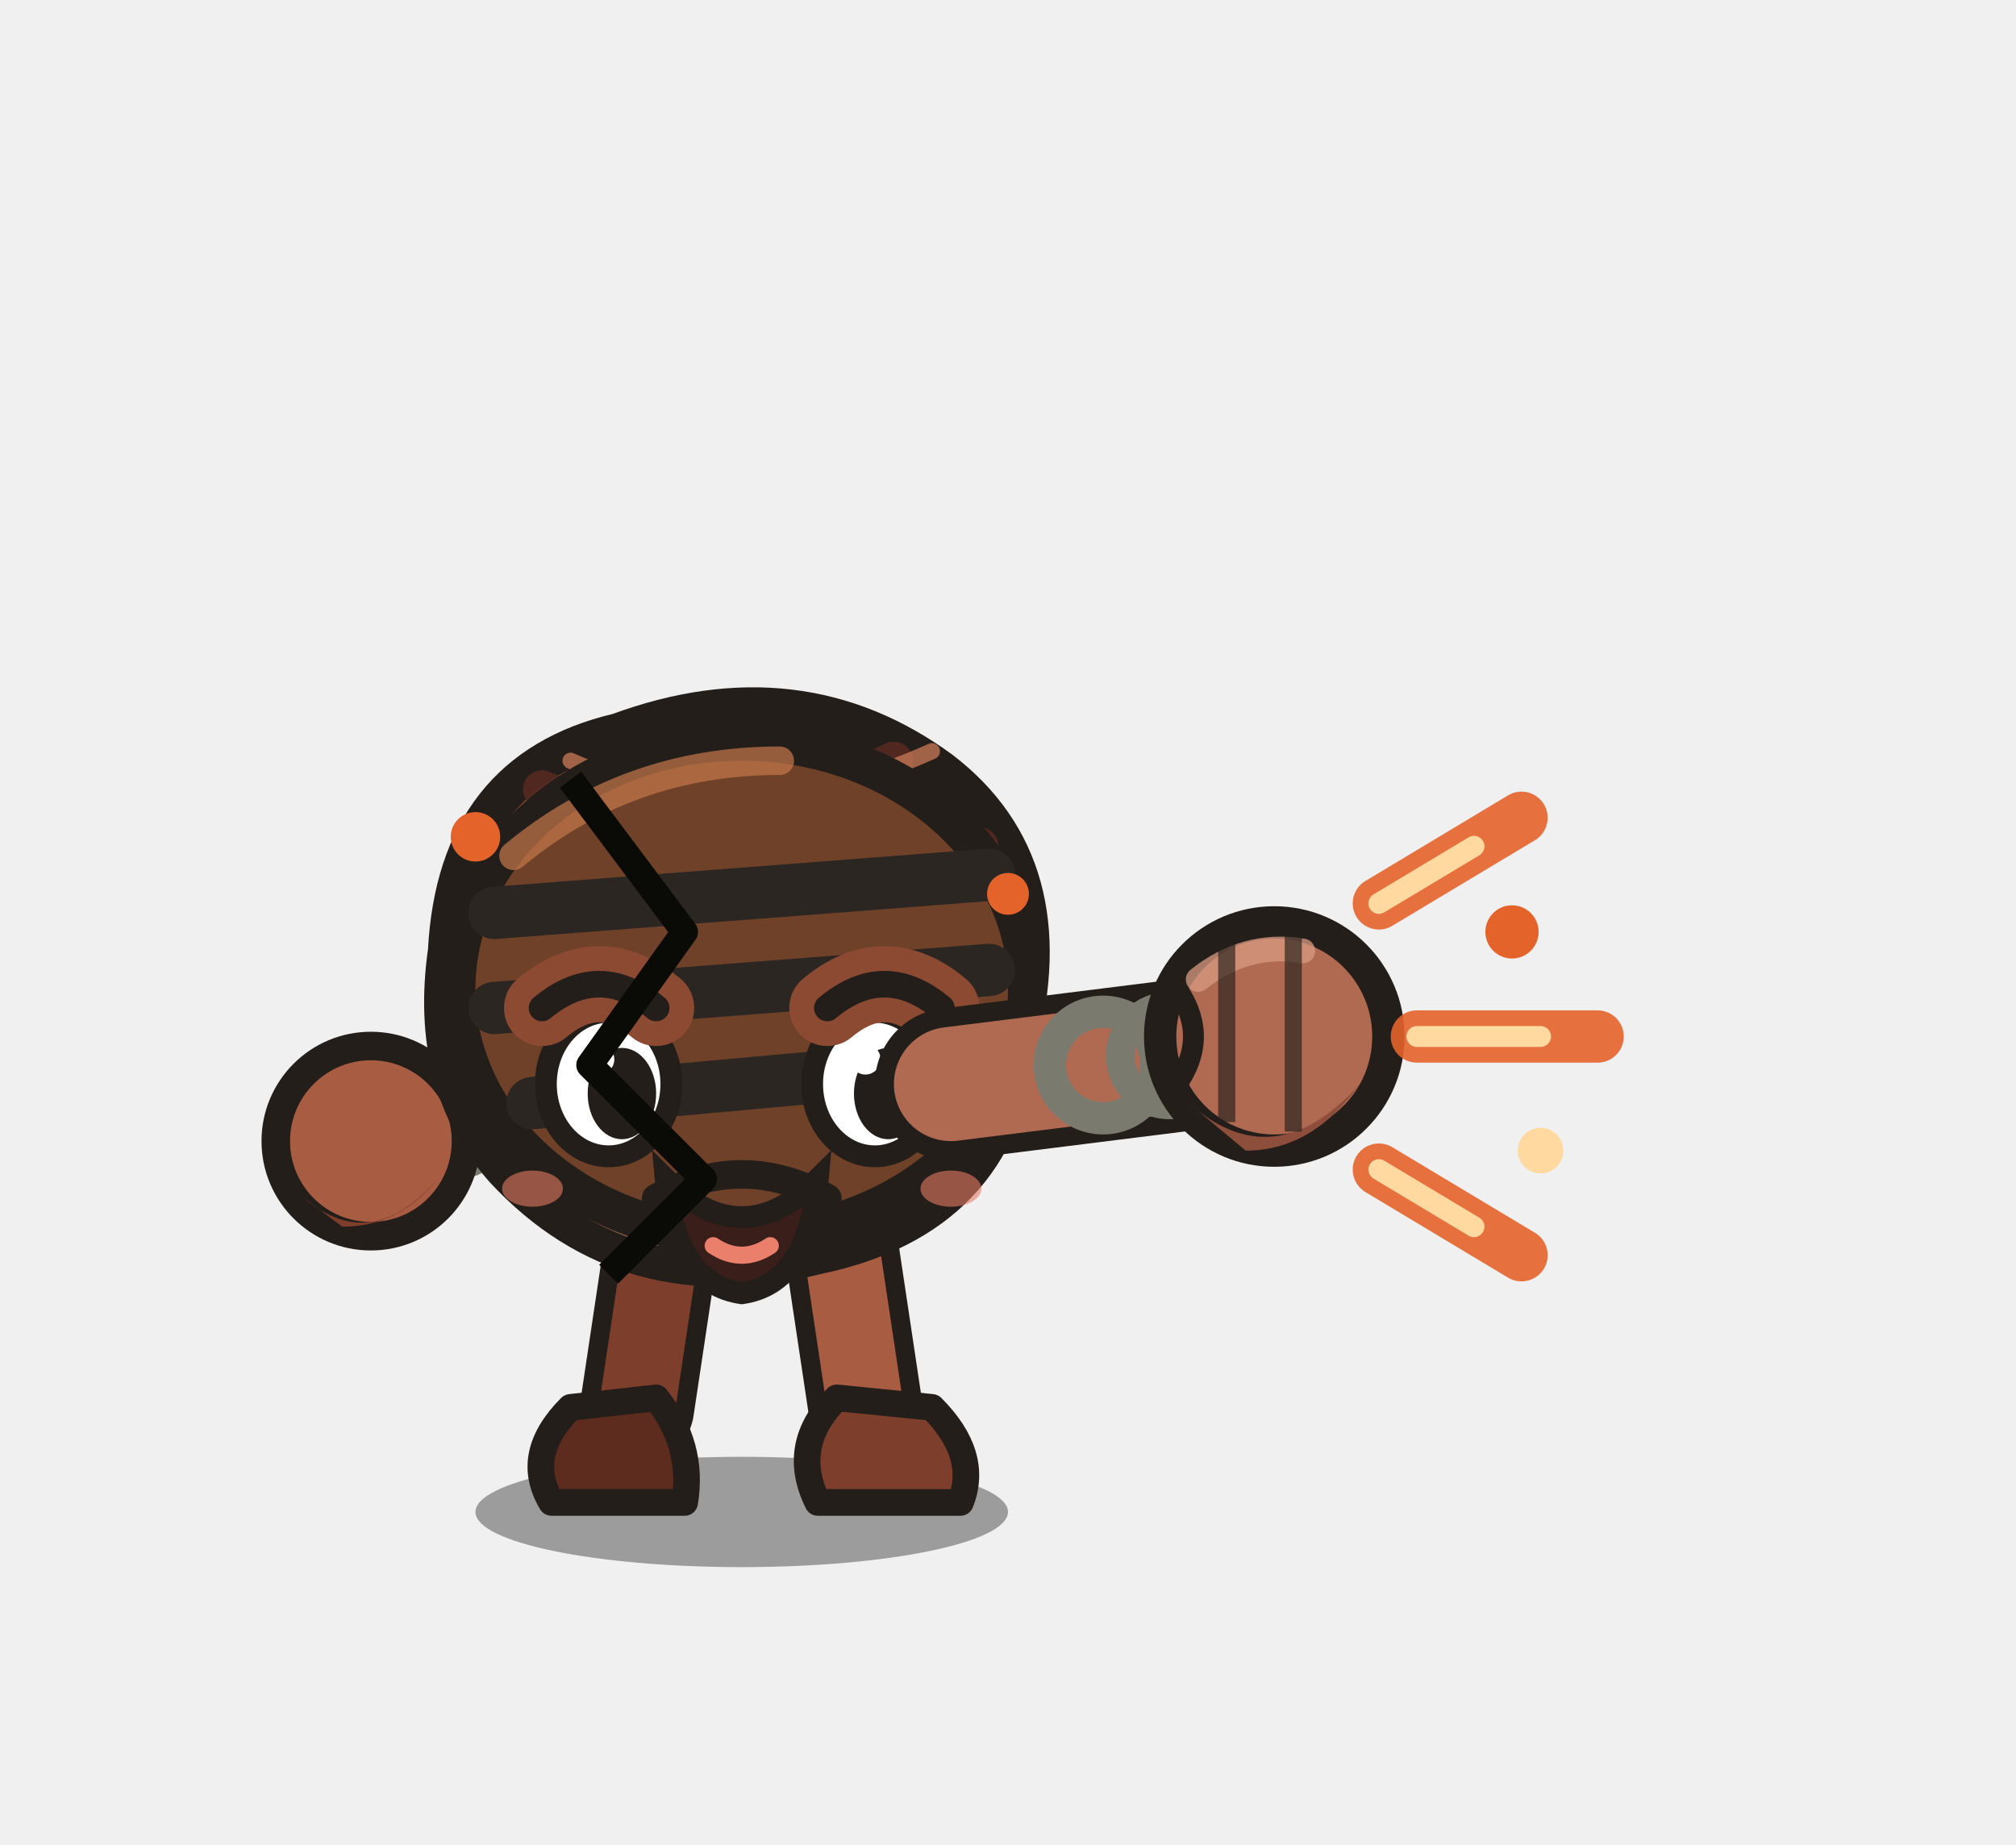
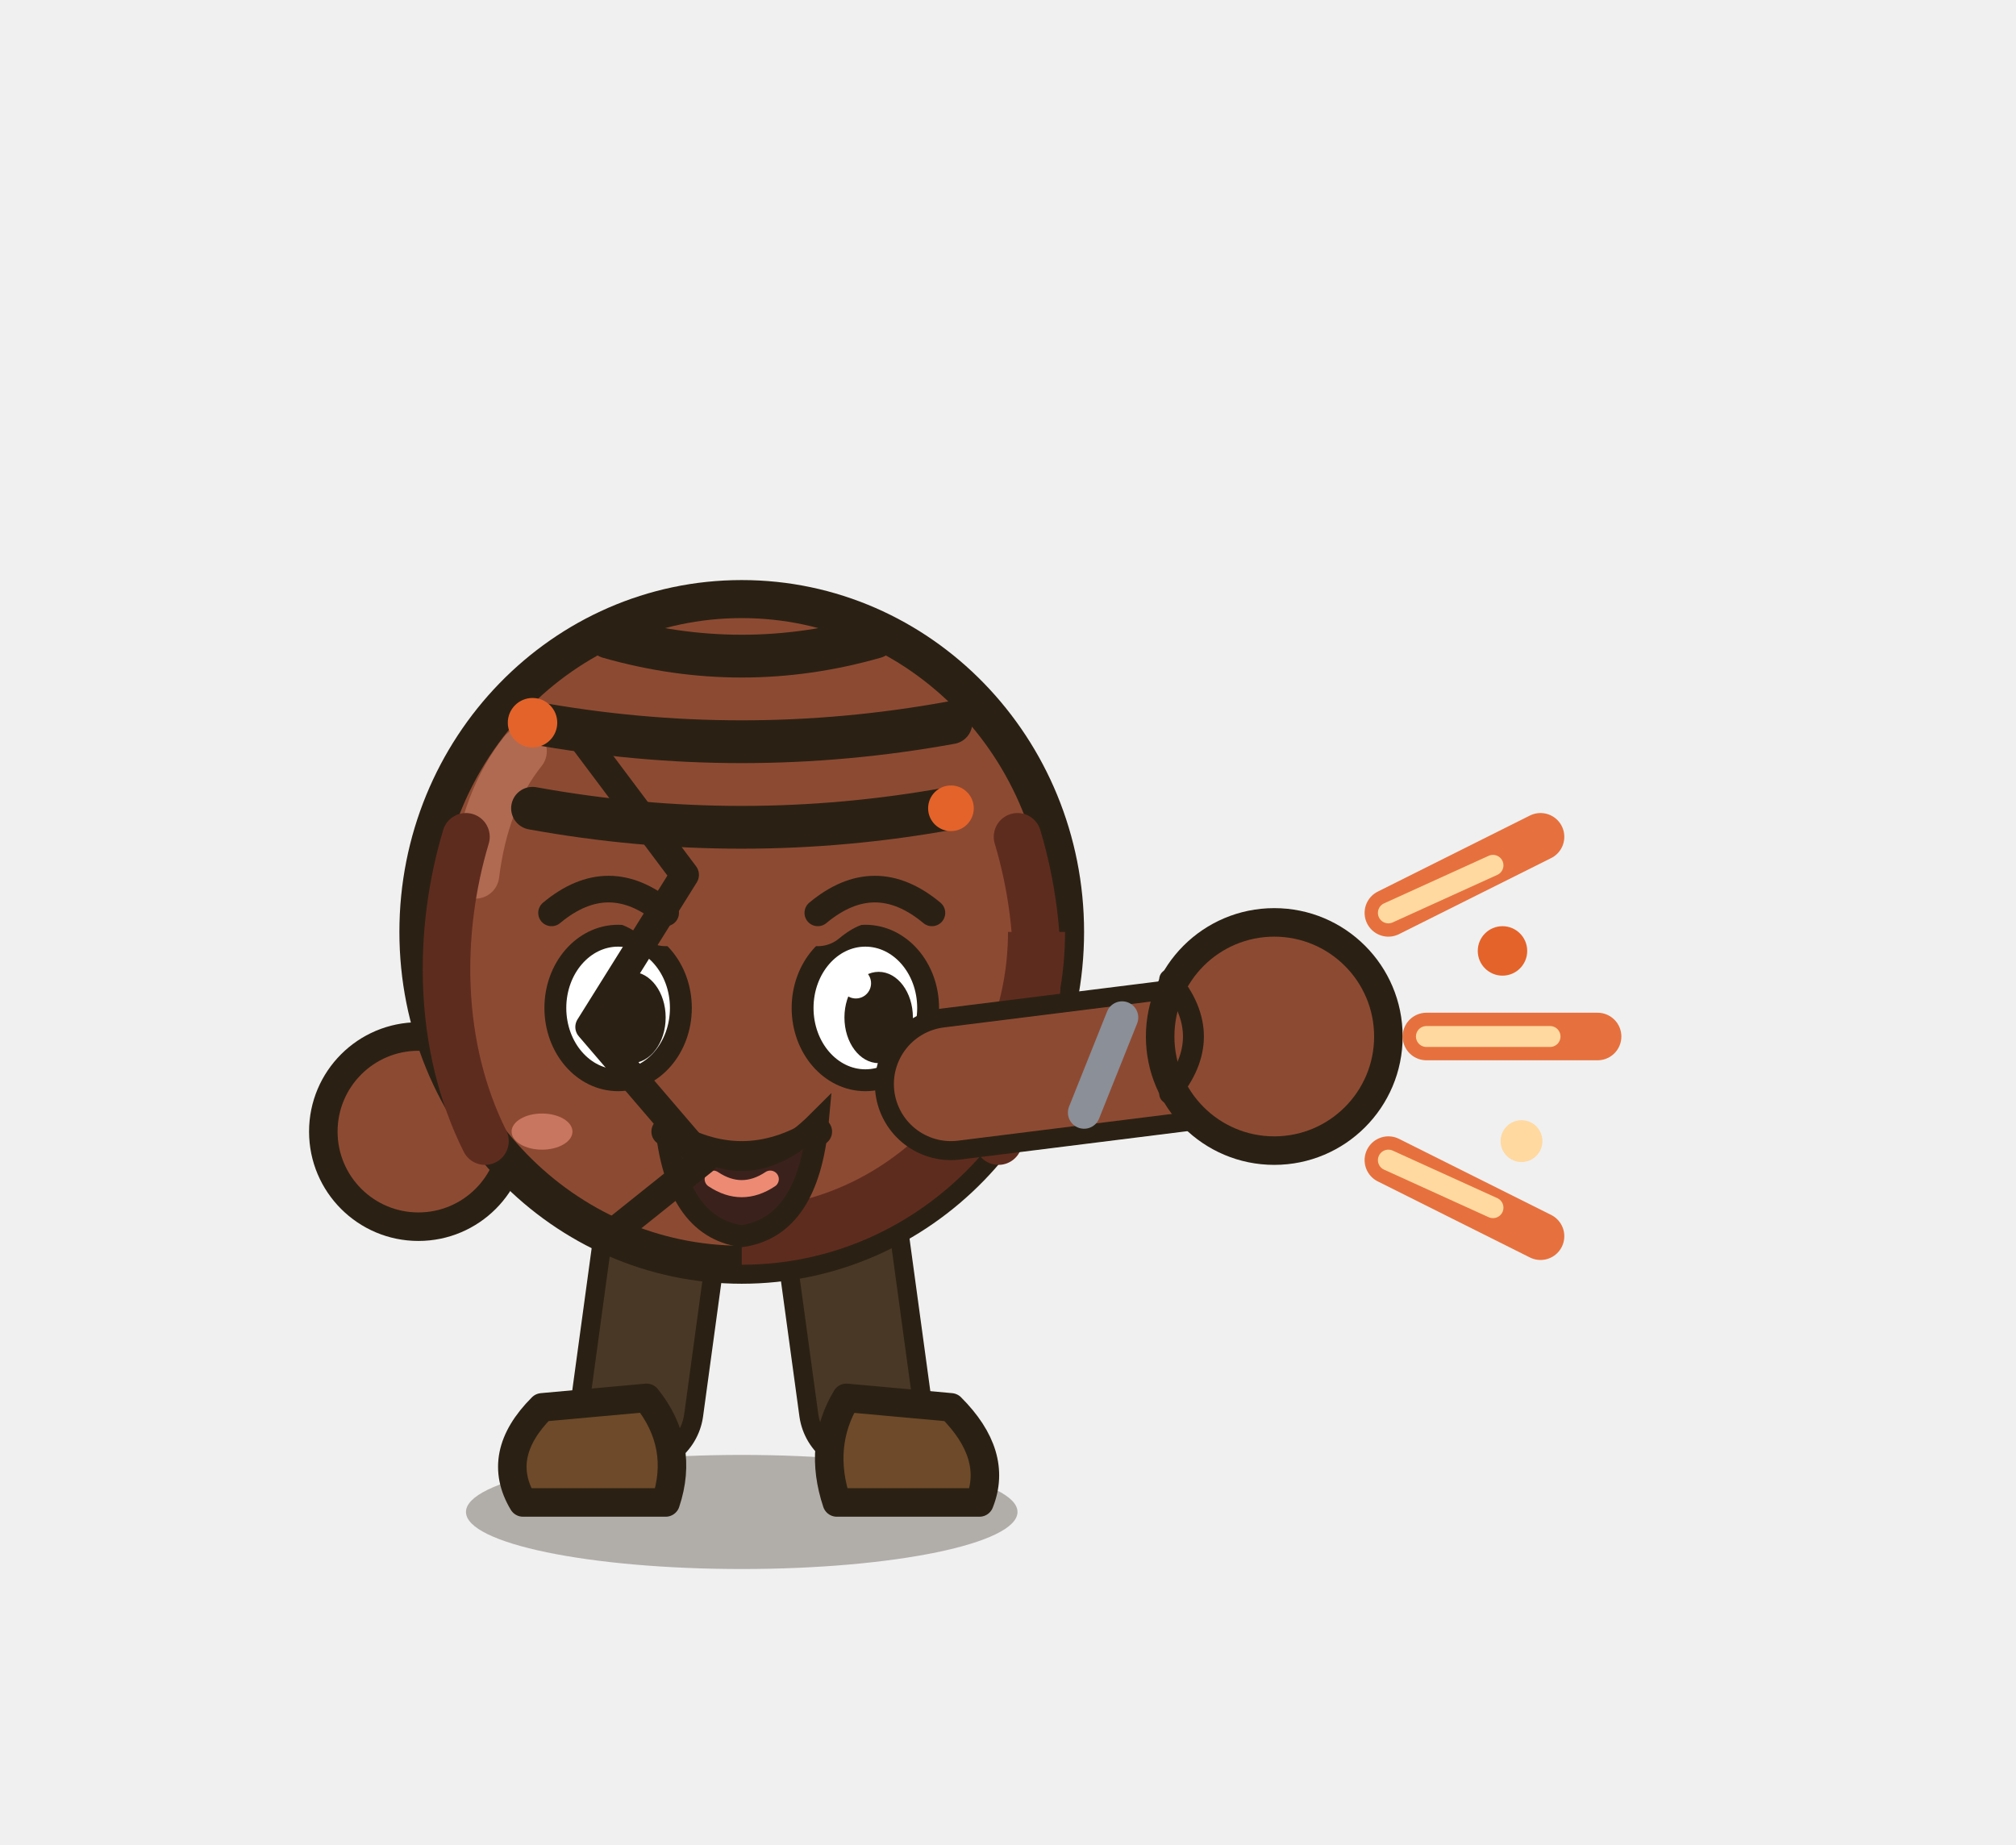
<svg xmlns="http://www.w3.org/2000/svg" viewBox="-26 -22 212 194" class="rig" data-atk="punch" data-unit="kofte" style="--dur-atk:0.90s">
-   <ellipse class="shadow" cx="52" cy="137" rx="28" ry="5.8" fill="#000" opacity=".35" />
+   <ellipse class="shadow" cx="52" cy="137" rx="29" ry="6" fill="#2A2114" opacity=".32" />
  <g class="armB" style="transform-origin:30px 92px">
-     <path d="M30 92 L16 96" stroke="#241E1A" stroke-width="12" stroke-linecap="round" />
-     <path d="M30 92 L16 96" stroke="#A85C42" stroke-width="8" stroke-linecap="round" />
-     <circle cx="22" cy="96" r="4.6" fill="none" stroke="#7A7A6E" stroke-width="2.8" />
-     <circle cx="13" cy="98" r="10" fill="#A85C42" stroke="#241E1A" stroke-width="3" />
-     <path d="M6 104 Q13 110 20 102 Q16 107 10 107 Z" fill="#7E3E2C" />
+     <path d="M30 92 L20 95" stroke="#2A2114" stroke-width="12" stroke-linecap="round" />
+     <path d="M30 92 L20 95" stroke="#8D4A32" stroke-width="8" stroke-linecap="round" />
+     <path d="M24 99 L26 90" stroke="#8A8F98" stroke-width="3" stroke-linecap="round" />
+     <circle cx="18" cy="97" r="10" fill="#8D4A32" stroke="#2A2114" stroke-width="3" />
  </g>
-   <g class="legB" style="transform-origin:44px 116px">
-     <path d="M44 106 L41 126" stroke="#241E1A" stroke-width="12" stroke-linecap="round" />
-     <path d="M44 106 L41 126" stroke="#7E3E2C" stroke-width="8" stroke-linecap="round" />
-     <path d="M34 126 Q29 131 32 136 L46 136 Q47 130 43 125 Z" fill="#5E2C1E" stroke="#241E1A" stroke-width="2.8" stroke-linejoin="round" />
+   <g class="legB" style="transform-origin:44px 114px">
+     <path d="M44 104 L41 126" stroke="#2A2114" stroke-width="14" stroke-linecap="round" />
+     <path d="M44 104 L41 126" stroke="#4A3826" stroke-width="10" stroke-linecap="round" />
+     <path d="M31 126 Q26 131 29 136 L44 136 Q46 130 42 125 Z" fill="#6E4A2A" stroke="#2A2114" stroke-width="3" stroke-linejoin="round" />
  </g>
-   <g class="legF" style="transform-origin:62px 116px">
-     <path d="M62 106 L65 126" stroke="#241E1A" stroke-width="12" stroke-linecap="round" />
-     <path d="M62 106 L65 126" stroke="#A85C42" stroke-width="8" stroke-linecap="round" />
-     <path d="M62 125 Q57 130 60 136 L75 136 Q77 131 72 126 Z" fill="#7E3E2C" stroke="#241E1A" stroke-width="2.8" stroke-linejoin="round" />
+   <g class="legF" style="transform-origin:62px 114px">
+     <path d="M62 104 L65 126" stroke="#2A2114" stroke-width="14" stroke-linecap="round" />
+     <path d="M62 104 L65 126" stroke="#4A3826" stroke-width="10" stroke-linecap="round" />
+     <path d="M63 125 Q60 130 62 136 L77 136 Q79 131 74 126 Z" fill="#6E4A2A" stroke="#2A2114" stroke-width="3" stroke-linejoin="round" />
  </g>
-   <g class="body" style="transform-origin:52px 120px">
-     <path d="M21 78 Q22 59 39 55 Q58 48 73 59 Q86 69 81 88              Q79 106 60 110 Q40 115 27 101 Q19 92 21 78 Z" fill="#8D4A32" stroke="#241E1A" stroke-width="4" stroke-linejoin="round" />
-     <path d="M30 96 Q52 112 74 96 Q64 108 52 108 Q40 108 30 96 Z" fill="#8E4E3C" />
-     <path d="M27 69 Q40 57 57 58" stroke="#D89A82" stroke-width="3.2" fill="none" stroke-linecap="round" opacity=".7" />
-     <path d="M31 61 Q47 68 68 58 M26 71 Q49 79 77 67 M25 82 Q49 90 80 78" stroke="#54291F" stroke-width="4" fill="none" stroke-linecap="round" opacity=".9" />
-     <path d="M34 58 Q52 66 72 57 M29 70 Q52 77 76 66" stroke="#C97955" stroke-width="1.7" fill="none" stroke-linecap="round" opacity=".75" />
-     <g fill="#3C211A" opacity=".85">
-       <circle cx="29" cy="88" r="1.8" />
-       <circle cx="36" cy="72" r="1.4" />
-       <circle cx="55" cy="60" r="1.6" />
-       <circle cx="72" cy="87" r="1.8" />
-       <circle cx="62" cy="103" r="1.4" />
-       <circle cx="38" cy="104" r="1.2" />
-     </g>
-     <g fill="#E7B07C" opacity=".75">
-       <circle cx="30" cy="78" r="1.2" />
-       <circle cx="48" cy="57" r="1" />
-       <circle cx="75" cy="75" r="1.1" />
-       <circle cx="68" cy="98" r="1.1" />
-     </g>
-     <path d="M31 84 L43 82 M61 82 L73 84" stroke="#241E1A" stroke-width="3.4" stroke-linecap="round" />
-     <ellipse cx="38" cy="92" rx="6.6" ry="7.6" fill="#fff" stroke="#241E1A" stroke-width="2.3" />
-     <ellipse cx="66" cy="92" rx="6.6" ry="7.6" fill="#fff" stroke="#241E1A" stroke-width="2.3" />
-     <ellipse cx="39.4" cy="93" rx="3.6" ry="4.8" fill="#241E1A" />
-     <ellipse cx="67.4" cy="93" rx="3.6" ry="4.8" fill="#241E1A" />
-     <circle cx="37" cy="89.4" r="1.6" fill="#fff" />
-     <circle cx="65" cy="89.4" r="1.6" fill="#fff" />
-     <path d="M44 103 Q52 108 60 103" stroke="#241E1A" stroke-width="3" fill="none" stroke-linecap="round" />
-     <path d="M26 95 Q32 105 43 108" fill="none" stroke="#D28A62" stroke-width="2" stroke-linecap="round" opacity=".6" />
-     <g class="cooked">
-       <ellipse cx="52" cy="82" rx="30" ry="26" fill="#6E4128" stroke="#241E1A" stroke-width="4" />
-       <path d="M26 74 L78 70 M26 84 L78 80 M30 94 L74 90" stroke="#2C2622" stroke-width="5.5" stroke-linecap="round" />
-       <path d="M28 68 Q40 58 56 58" stroke="#C4784A" stroke-width="3" fill="none" stroke-linecap="round" opacity=".7" />
-       <ellipse cx="38" cy="92" rx="6.6" ry="7.6" fill="#fff" stroke="#241E1A" stroke-width="2.3" />
-       <ellipse cx="66" cy="92" rx="6.6" ry="7.6" fill="#fff" stroke="#241E1A" stroke-width="2.3" />
-       <ellipse cx="39.4" cy="93" rx="3.6" ry="4.8" fill="#241E1A" />
-       <ellipse cx="67.4" cy="93" rx="3.6" ry="4.8" fill="#241E1A" />
-       <circle cx="37" cy="89.4" r="1.6" fill="#fff" />
-       <circle cx="65" cy="89.4" r="1.6" fill="#fff" />
-       <path d="M43 104 Q52 99 61 104" stroke="#241E1A" stroke-width="3" fill="none" stroke-linecap="round" />
-       <circle cx="24" cy="66" r="2.6" fill="#E4632A" />
-       <circle cx="80" cy="72" r="2.2" fill="#E4632A" />
+   <g class="body">
+     <ellipse cx="52" cy="76" rx="34" ry="35" fill="#8D4A32" stroke="#2A2114" stroke-width="4" />
+     <path d="M86 76 C86 95 71 111 52 111 L52 105 C67 105 80 92 80 76 Z" fill="#5E2C1E" />
+     <path d="M24 70 Q25 62 29 57" fill="none" stroke="#B06A52" stroke-width="5" stroke-linecap="round" />
+     <path d="M38 45 Q52 49 66 45 M30 54 Q52 58 74 54 M30 63 Q52 67 74 63" fill="none" stroke="#5E2C1E" stroke-width="4" stroke-linecap="round" />
+     <path d="M32 72 L44 74 M60 74 L72 72" stroke="#2A2114" stroke-width="3.4" stroke-linecap="round" />
+     <ellipse cx="39" cy="84" rx="6.6" ry="7.6" fill="#FFFFFF" stroke="#2A2114" stroke-width="2.3" />
+     <ellipse cx="65" cy="84" rx="6.6" ry="7.6" fill="#FFFFFF" stroke="#2A2114" stroke-width="2.3" />
+     <ellipse cx="40.4" cy="85" rx="3.6" ry="4.8" fill="#2A2114" />
+     <ellipse cx="66.4" cy="85" rx="3.6" ry="4.8" fill="#2A2114" />
+     <circle cx="38" cy="81.4" r="1.6" fill="#FFFFFF" />
+     <circle cx="64" cy="81.4" r="1.6" fill="#FFFFFF" />
+     <path d="M44 97 Q52 102 60 97" stroke="#2A2114" stroke-width="3" fill="none" stroke-linecap="round" />
+     <g class="cooked" style="transform-origin:52px 76px">
+       <path d="M38 45 Q52 49 66 45 M30 54 Q52 58 74 54 M30 63 Q52 67 74 63" fill="none" stroke="#2A2114" stroke-width="4.5" stroke-linecap="round" />
+       <path d="M23 66 C20 76 20 88 25 98 M81 66 C84 76 84 88 79 98" fill="none" stroke="#5E2C1E" stroke-width="5" stroke-linecap="round" />
+       <circle cx="30" cy="54" r="2.6" fill="#E4632A" />
+       <circle cx="74" cy="63" r="2.4" fill="#E4632A" />
    </g>
    <g data-expression="cute">
-       <path d="M31 84 Q37 79 43 84 M61 84 Q67 79 73 84" fill="none" stroke="#8D4A32" stroke-width="8" stroke-linecap="round" />
-       <path d="M31 84 Q37 79 43 84 M61 84 Q67 79 73 84" fill="none" stroke="#241E1A" stroke-width="2.8" stroke-linecap="round" />
-       <ellipse cx="30" cy="103" rx="3.2" ry="1.9" fill="#E47A64" opacity=".6" />
-       <ellipse cx="74" cy="103" rx="3.2" ry="1.9" fill="#E47A64" opacity=".6" />
-       <path d="M44 102 Q52 110 60 102 Q59 113 52 114 Q45 113 44 102 Z" fill="#3A1E1A" stroke="#241E1A" stroke-width="2.3" />
-       <path d="M49 109 Q52 111 55 109" fill="none" stroke="#EA806B" stroke-width="1.8" stroke-linecap="round" />
+       <path d="M32 74 Q38 69 44 74 M60 74 Q66 69 72 74" fill="none" stroke="#8D4A32" stroke-width="7" stroke-linecap="round" />
+       <path d="M32 74 Q38 69 44 74 M60 74 Q66 69 72 74" fill="none" stroke="#2A2114" stroke-width="2.8" stroke-linecap="round" />
+       <ellipse cx="31" cy="97" rx="3.2" ry="1.9" fill="#E48A76" opacity=".68" />
+       <ellipse cx="73" cy="97" rx="3.2" ry="1.9" fill="#E48A76" opacity=".68" />
+       <path d="M44 96 Q52 104 60 96 Q59 107 52 108 Q45 107 44 96 Z" fill="#3B211C" stroke="#2A2114" stroke-width="2.3" />
+       <path d="M49 102 Q52 104 55 102" fill="none" stroke="#ED8A74" stroke-width="1.8" stroke-linecap="round" />
    </g>
-     <path class="crack" d="M34 60 L46 76 L36 90 L48 102 L38 112" stroke="#0A0A06" stroke-width="2.8" fill="none" stroke-linejoin="round" />
+     <path class="crack" d="M34 54 L46 70 L36 86 L48 100 L38 108" stroke="#2A2114" stroke-width="3" fill="none" stroke-linejoin="round" />
  </g>
  <g class="armF" style="transform-origin:74px 92px">
-     <path d="M74 92 L98 89" stroke="#241E1A" stroke-width="16" stroke-linecap="round" />
-     <path d="M74 92 L98 89" stroke="#B06A52" stroke-width="12" stroke-linecap="round" />
-     <circle cx="90" cy="90" r="5.6" fill="none" stroke="#7A7A6E" stroke-width="3.4" />
-     <circle cx="97" cy="89" r="5.2" fill="none" stroke="#7A7A6E" stroke-width="3" />
-     <circle cx="108" cy="87" r="12" fill="#B06A52" stroke="#241E1A" stroke-width="3.4" />
-     <path d="M97 81 Q102 87 97 93" fill="none" stroke="#241E1A" stroke-width="2.2" stroke-linecap="round" />
-     <path d="M99 94 Q108 102 117 92 Q112 99 105 99 Z" fill="#8E4E3C" />
-     <path d="M100 81 Q105 77 111 78" stroke="#D89A82" stroke-width="2.6" fill="none" stroke-linecap="round" opacity=".75" />
-     <path d="M103 77 L103 96 M110 76 L110 97" stroke="#241E1A" stroke-width="1.8" opacity=".65" />
+     <path d="M74 92 L98 89" stroke="#2A2114" stroke-width="16" stroke-linecap="round" />
+     <path d="M74 92 L98 89" stroke="#8D4A32" stroke-width="12" stroke-linecap="round" />
+     <path d="M88 95 L92 85" stroke="#8A8F98" stroke-width="3.4" stroke-linecap="round" />
+     <circle cx="108" cy="87" r="12" fill="#8D4A32" stroke="#2A2114" stroke-width="3" />
+     <path d="M97 81 Q102 87 97 93" fill="none" stroke="#2A2114" stroke-width="2.2" stroke-linecap="round" />
  </g>
  <g class="fx" style="transform-origin:120px 87px">
-     <path d="M119 73 L134 64 M123 87 L142 87 M119 101 L134 110" stroke="#E4632A" stroke-width="5.5" stroke-linecap="round" opacity=".9" />
-     <path d="M119 73 L129 67 M123 87 L136 87 M119 101 L129 107" stroke="#FFD9A0" stroke-width="2.2" stroke-linecap="round" />
-     <circle cx="133" cy="76" r="2.8" fill="#E4632A" />
-     <circle cx="136" cy="99" r="2.4" fill="#FFD9A0" />
+     <path d="M120 74 L136 66 M124 87 L142 87 M120 100 L136 108" stroke="#E4632A" stroke-width="5" stroke-linecap="round" opacity=".9" />
+     <path d="M120 74 L131 69 M124 87 L137 87 M120 100 L131 105" stroke="#FFD9A0" stroke-width="2.2" stroke-linecap="round" />
+     <circle cx="132" cy="78" r="2.6" fill="#E4632A" />
+     <circle cx="134" cy="98" r="2.2" fill="#FFD9A0" />
  </g>
</svg>
